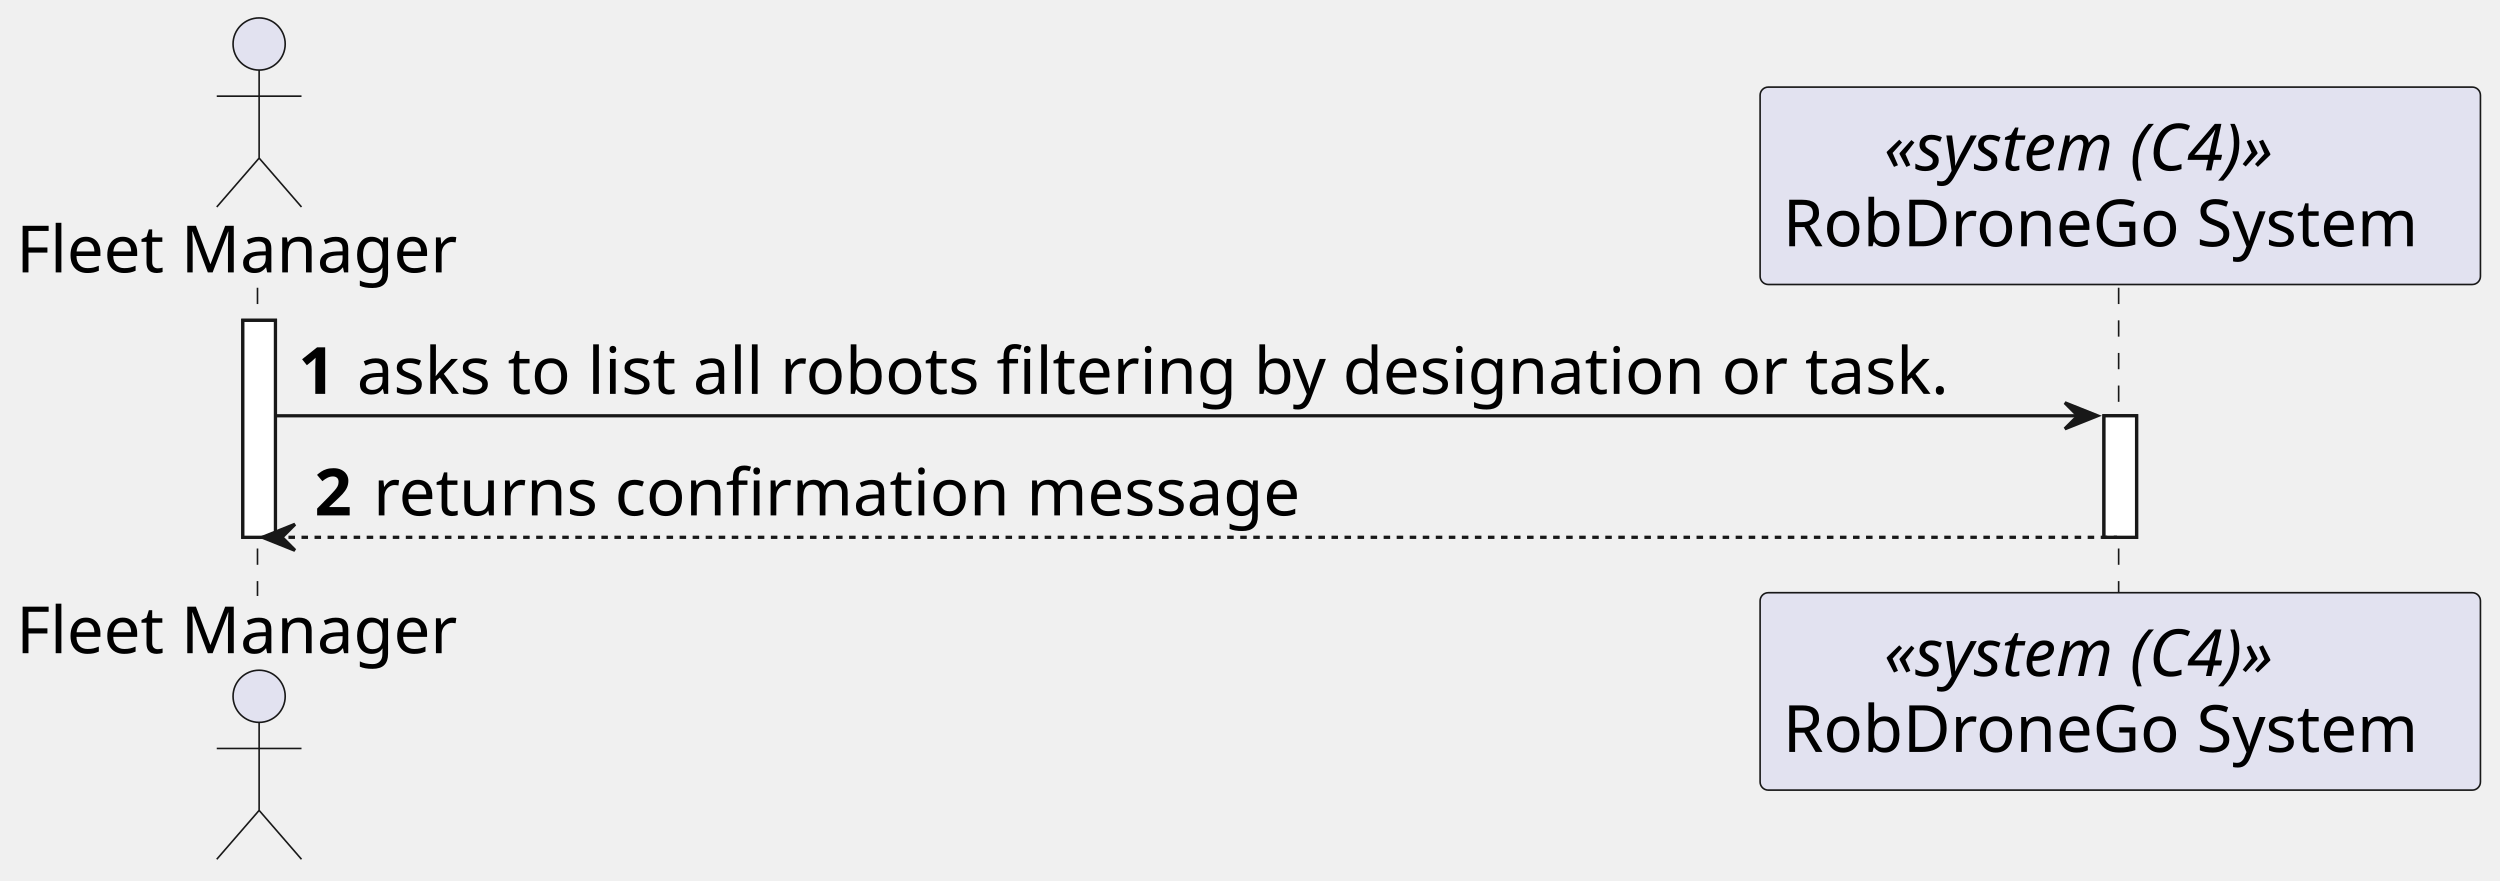
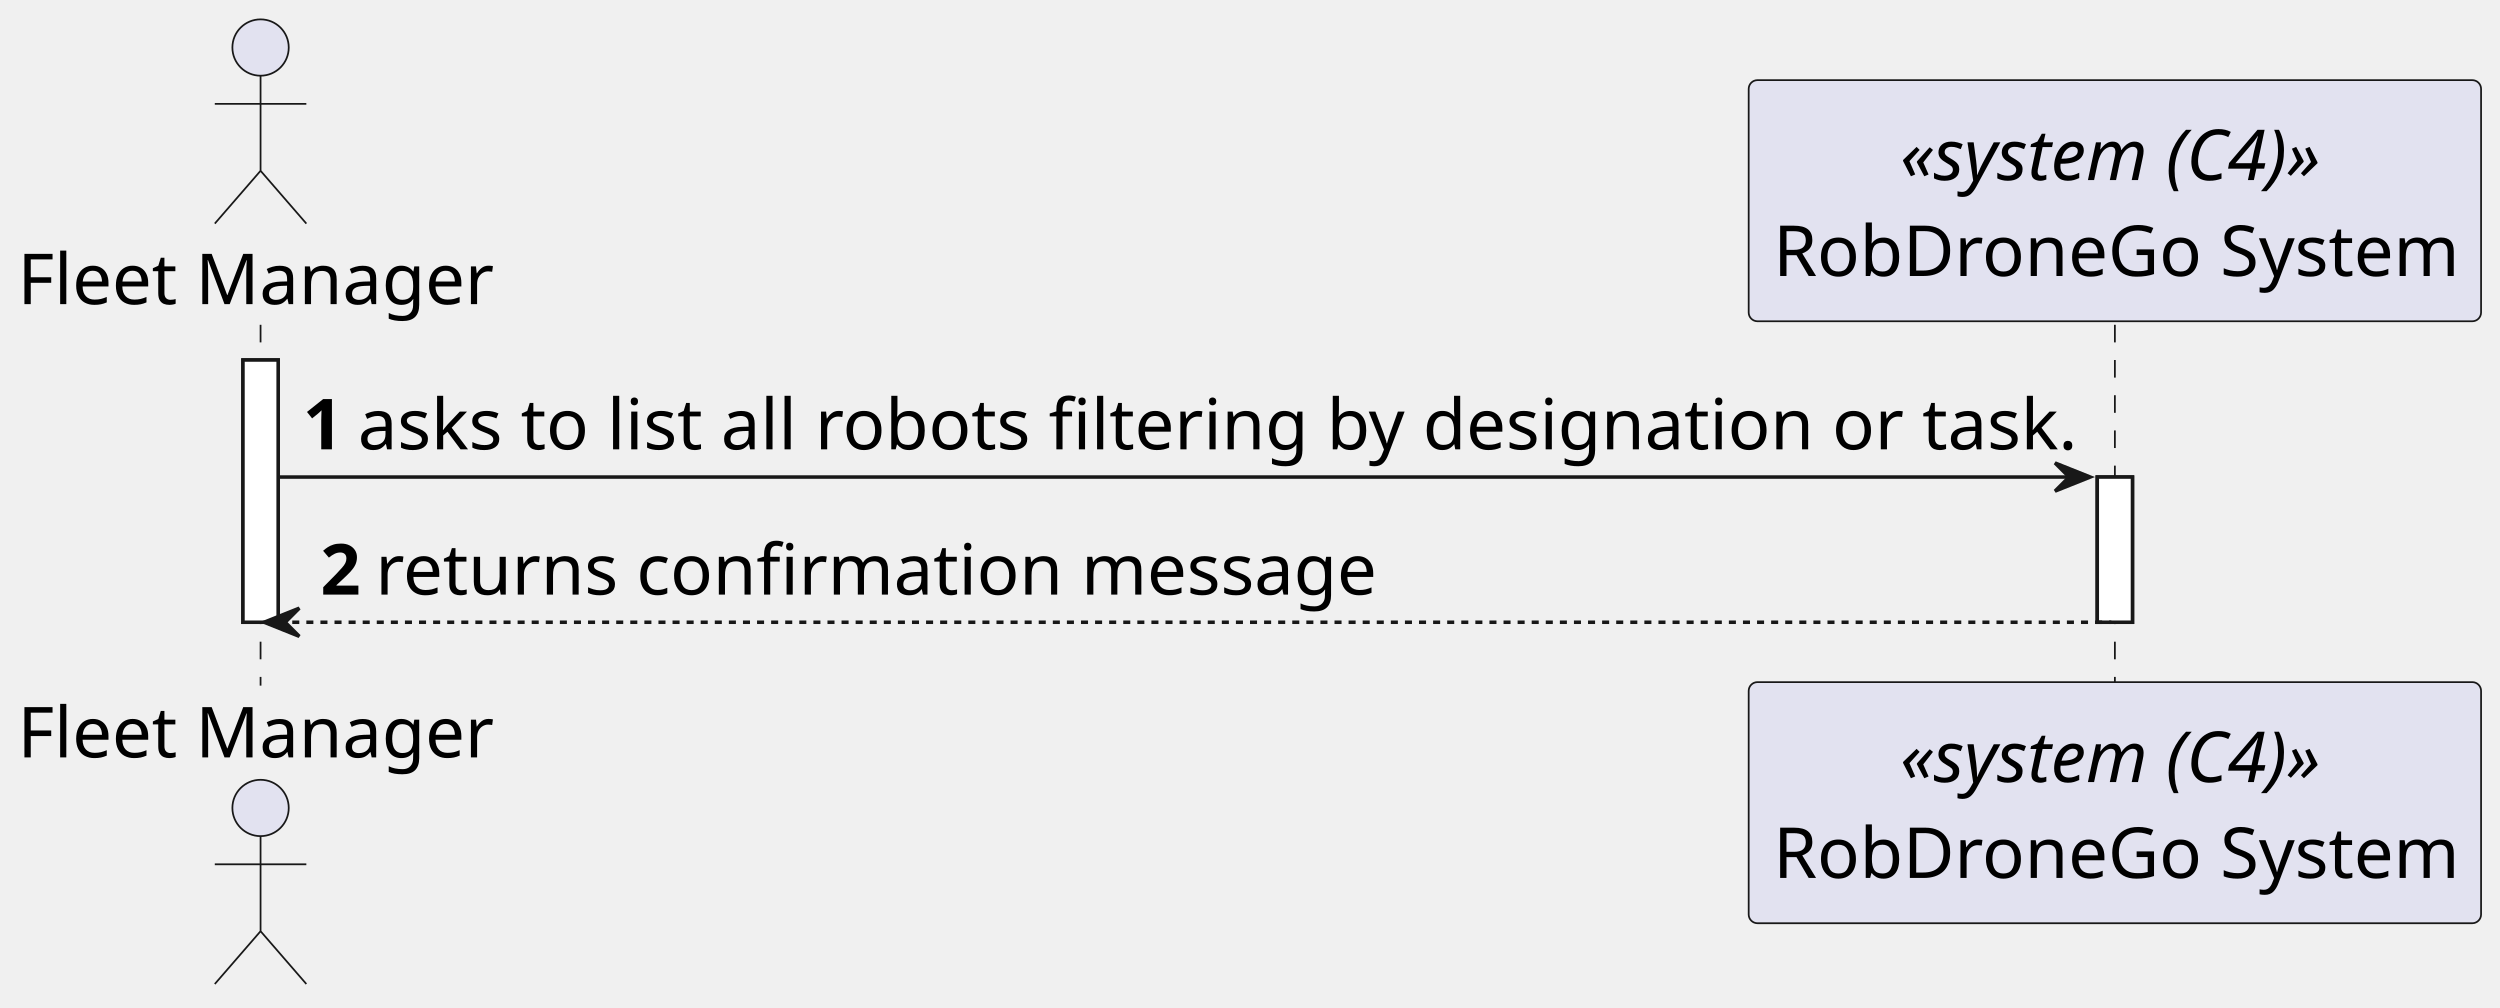
- <svg xmlns="http://www.w3.org/2000/svg" contentStyleType="text/css" height="270px" preserveAspectRatio="none" style="width:767px;height:270px;background:#FFFFFF;" version="1.1" viewBox="0 0 767 270" width="767px" zoomAndPan="magnify">
+ <svg xmlns="http://www.w3.org/2000/svg" contentStyleType="text/css" height="286px" preserveAspectRatio="none" style="width:710px;height:286px;background:#FFFFFF;" version="1.1" viewBox="0 0 710 286" width="710px" zoomAndPan="magnify">
  <defs />
  <g>
-     <rect fill="#FFFFFF" height="66.562" style="stroke:#181818;stroke-width:1.0;" width="10" x="74.5" y="98.281" />
-     <rect fill="#FFFFFF" height="37.281" style="stroke:#181818;stroke-width:1.0;" width="10" x="645.5" y="127.562" />
-     <line style="stroke:#181818;stroke-width:0.5;stroke-dasharray:5.0,5.0;" x1="79" x2="79" y1="88.281" y2="182.844" />
-     <line style="stroke:#181818;stroke-width:0.5;stroke-dasharray:5.0,5.0;" x1="650" x2="650" y1="88.281" y2="182.844" />
-     <text fill="#000000" font-family="sans-serif" font-size="20" lengthAdjust="spacing" textLength="143" x="5" y="83.564">Fleet Manager</text>
-     <ellipse cx="79.5" cy="13.5" fill="#E2E2F0" rx="8" ry="8" style="stroke:#181818;stroke-width:0.5;" />
-     <path d="M79.5,21.5 L79.5,48.5 M66.5,29.5 L92.5,29.5 M79.5,48.5 L66.5,63.5 M79.5,48.5 L92.5,63.5 " fill="none" style="stroke:#181818;stroke-width:0.5;" />
-     <text fill="#000000" font-family="sans-serif" font-size="20" lengthAdjust="spacing" textLength="143" x="5" y="200.408">Fleet Manager</text>
-     <ellipse cx="79.5" cy="213.625" fill="#E2E2F0" rx="8" ry="8" style="stroke:#181818;stroke-width:0.5;" />
-     <path d="M79.5,221.625 L79.5,248.625 M66.5,229.625 L92.5,229.625 M79.5,248.625 L66.5,263.625 M79.5,248.625 L92.5,263.625 " fill="none" style="stroke:#181818;stroke-width:0.5;" />
-     <rect fill="#E2E2F0" height="60.562" rx="2.5" ry="2.5" style="stroke:#181818;stroke-width:0.5;" width="221" x="540" y="26.719" />
-     <text fill="#000000" font-family="sans-serif" font-size="20" font-style="italic" lengthAdjust="spacing" textLength="145" x="578" y="52.283">«system (C4)»</text>
-     <text fill="#000000" font-family="sans-serif" font-size="20" lengthAdjust="spacing" textLength="207" x="547" y="75.564">RobDroneGo System</text>
-     <rect fill="#E2E2F0" height="60.562" rx="2.5" ry="2.5" style="stroke:#181818;stroke-width:0.5;" width="221" x="540" y="181.844" />
-     <text fill="#000000" font-family="sans-serif" font-size="20" font-style="italic" lengthAdjust="spacing" textLength="145" x="578" y="207.408">«system (C4)»</text>
-     <text fill="#000000" font-family="sans-serif" font-size="20" lengthAdjust="spacing" textLength="207" x="547" y="230.69">RobDroneGo System</text>
-     <rect fill="#FFFFFF" height="66.562" style="stroke:#181818;stroke-width:1.0;" width="10" x="74.5" y="98.281" />
-     <rect fill="#FFFFFF" height="37.281" style="stroke:#181818;stroke-width:1.0;" width="10" x="645.5" y="127.562" />
-     <polygon fill="#181818" points="633.5,123.562,643.5,127.562,633.5,131.562,637.5,127.562" style="stroke:#181818;stroke-width:1.0;" />
-     <line style="stroke:#181818;stroke-width:1.0;" x1="84.5" x2="639.5" y1="127.562" y2="127.562" />
-     <text fill="#000000" font-family="sans-serif" font-size="20" font-weight="bold" lengthAdjust="spacing" textLength="14" x="91.5" y="120.846">1</text>
-     <text fill="#000000" font-family="sans-serif" font-size="20" lengthAdjust="spacing" textLength="524" x="109.5" y="120.846">asks to list all robots filtering by designation or task.</text>
-     <polygon fill="#181818" points="90.5,160.844,80.5,164.844,90.5,168.844,86.5,164.844" style="stroke:#181818;stroke-width:1.0;" />
-     <line style="stroke:#181818;stroke-width:1.0;stroke-dasharray:2.0,2.0;" x1="84.5" x2="649.5" y1="164.844" y2="164.844" />
-     <text fill="#000000" font-family="sans-serif" font-size="20" font-weight="bold" lengthAdjust="spacing" textLength="14" x="96.5" y="158.127">2</text>
-     <text fill="#000000" font-family="sans-serif" font-size="20" lengthAdjust="spacing" textLength="301" x="114.5" y="158.127">returns confirmation message</text>
+     <rect fill="#FFFFFF" height="74.48" style="stroke:#181818;stroke-width:1.0;" width="10" x="69" y="102.24" />
+     <rect fill="#FFFFFF" height="41.24" style="stroke:#181818;stroke-width:1.0;" width="10" x="595.625" y="135.48" />
+     <line style="stroke:#181818;stroke-width:0.5;stroke-dasharray:5.0,5.0;" x1="74" x2="74" y1="92.24" y2="194.72" />
+     <line style="stroke:#181818;stroke-width:0.5;stroke-dasharray:5.0,5.0;" x1="600.625" x2="600.625" y1="92.24" y2="194.72" />
+     <text fill="#000000" font-family="sans-serif" font-size="20" lengthAdjust="spacing" textLength="132" x="5" y="86.38">Fleet Manager</text>
+     <ellipse cx="74" cy="13.5" fill="#E2E2F0" rx="8" ry="8" style="stroke:#181818;stroke-width:0.5;" />
+     <path d="M74,21.5 L74,48.5 M61,29.5 L87,29.5 M74,48.5 L61,63.5 M74,48.5 L87,63.5 " fill="none" style="stroke:#181818;stroke-width:0.5;" />
+     <text fill="#000000" font-family="sans-serif" font-size="20" lengthAdjust="spacing" textLength="132" x="5" y="215.1">Fleet Manager</text>
+     <ellipse cx="74" cy="229.46" fill="#E2E2F0" rx="8" ry="8" style="stroke:#181818;stroke-width:0.5;" />
+     <path d="M74,237.46 L74,264.46 M61,245.46 L87,245.46 M74,264.46 L61,279.46 M74,264.46 L87,279.46 " fill="none" style="stroke:#181818;stroke-width:0.5;" />
+     <rect fill="#E2E2F0" height="68.48" rx="2.5" ry="2.5" style="stroke:#181818;stroke-width:0.5;" width="208" x="496.625" y="22.76" />
+     <text fill="#000000" font-family="sans-serif" font-size="20" font-style="italic" lengthAdjust="spacing" textLength="122" x="539.625" y="51.14">«system (C4)»</text>
+     <text fill="#000000" font-family="sans-serif" font-size="20" lengthAdjust="spacing" textLength="194" x="503.625" y="78.38">RobDroneGo System</text>
+     <rect fill="#E2E2F0" height="68.48" rx="2.5" ry="2.5" style="stroke:#181818;stroke-width:0.5;" width="208" x="496.625" y="193.72" />
+     <text fill="#000000" font-family="sans-serif" font-size="20" font-style="italic" lengthAdjust="spacing" textLength="122" x="539.625" y="222.1">«system (C4)»</text>
+     <text fill="#000000" font-family="sans-serif" font-size="20" lengthAdjust="spacing" textLength="194" x="503.625" y="249.34">RobDroneGo System</text>
+     <rect fill="#FFFFFF" height="74.48" style="stroke:#181818;stroke-width:1.0;" width="10" x="69" y="102.24" />
+     <rect fill="#FFFFFF" height="41.24" style="stroke:#181818;stroke-width:1.0;" width="10" x="595.625" y="135.48" />
+     <polygon fill="#181818" points="583.625,131.48,593.625,135.48,583.625,139.48,587.625,135.48" style="stroke:#181818;stroke-width:1.0;" />
+     <line style="stroke:#181818;stroke-width:1.0;" x1="79" x2="589.625" y1="135.48" y2="135.48" />
+     <text fill="#000000" font-family="sans-serif" font-size="20" font-weight="bold" lengthAdjust="spacing" textLength="11.625" x="86" y="127.62">1</text>
+     <text fill="#000000" font-family="sans-serif" font-size="20" lengthAdjust="spacing" textLength="482" x="101.625" y="127.62">asks to list all robots filtering by designation or task.</text>
+     <polygon fill="#181818" points="85,172.72,75,176.72,85,180.72,81,176.72" style="stroke:#181818;stroke-width:1.0;" />
+     <line style="stroke:#181818;stroke-width:1.0;stroke-dasharray:2.0,2.0;" x1="79" x2="599.625" y1="176.72" y2="176.72" />
+     <text fill="#000000" font-family="sans-serif" font-size="20" font-weight="bold" lengthAdjust="spacing" textLength="11.625" x="91" y="168.86">2</text>
+     <text fill="#000000" font-family="sans-serif" font-size="20" lengthAdjust="spacing" textLength="282" x="106.625" y="168.86">returns confirmation message</text>
  </g>
</svg>
